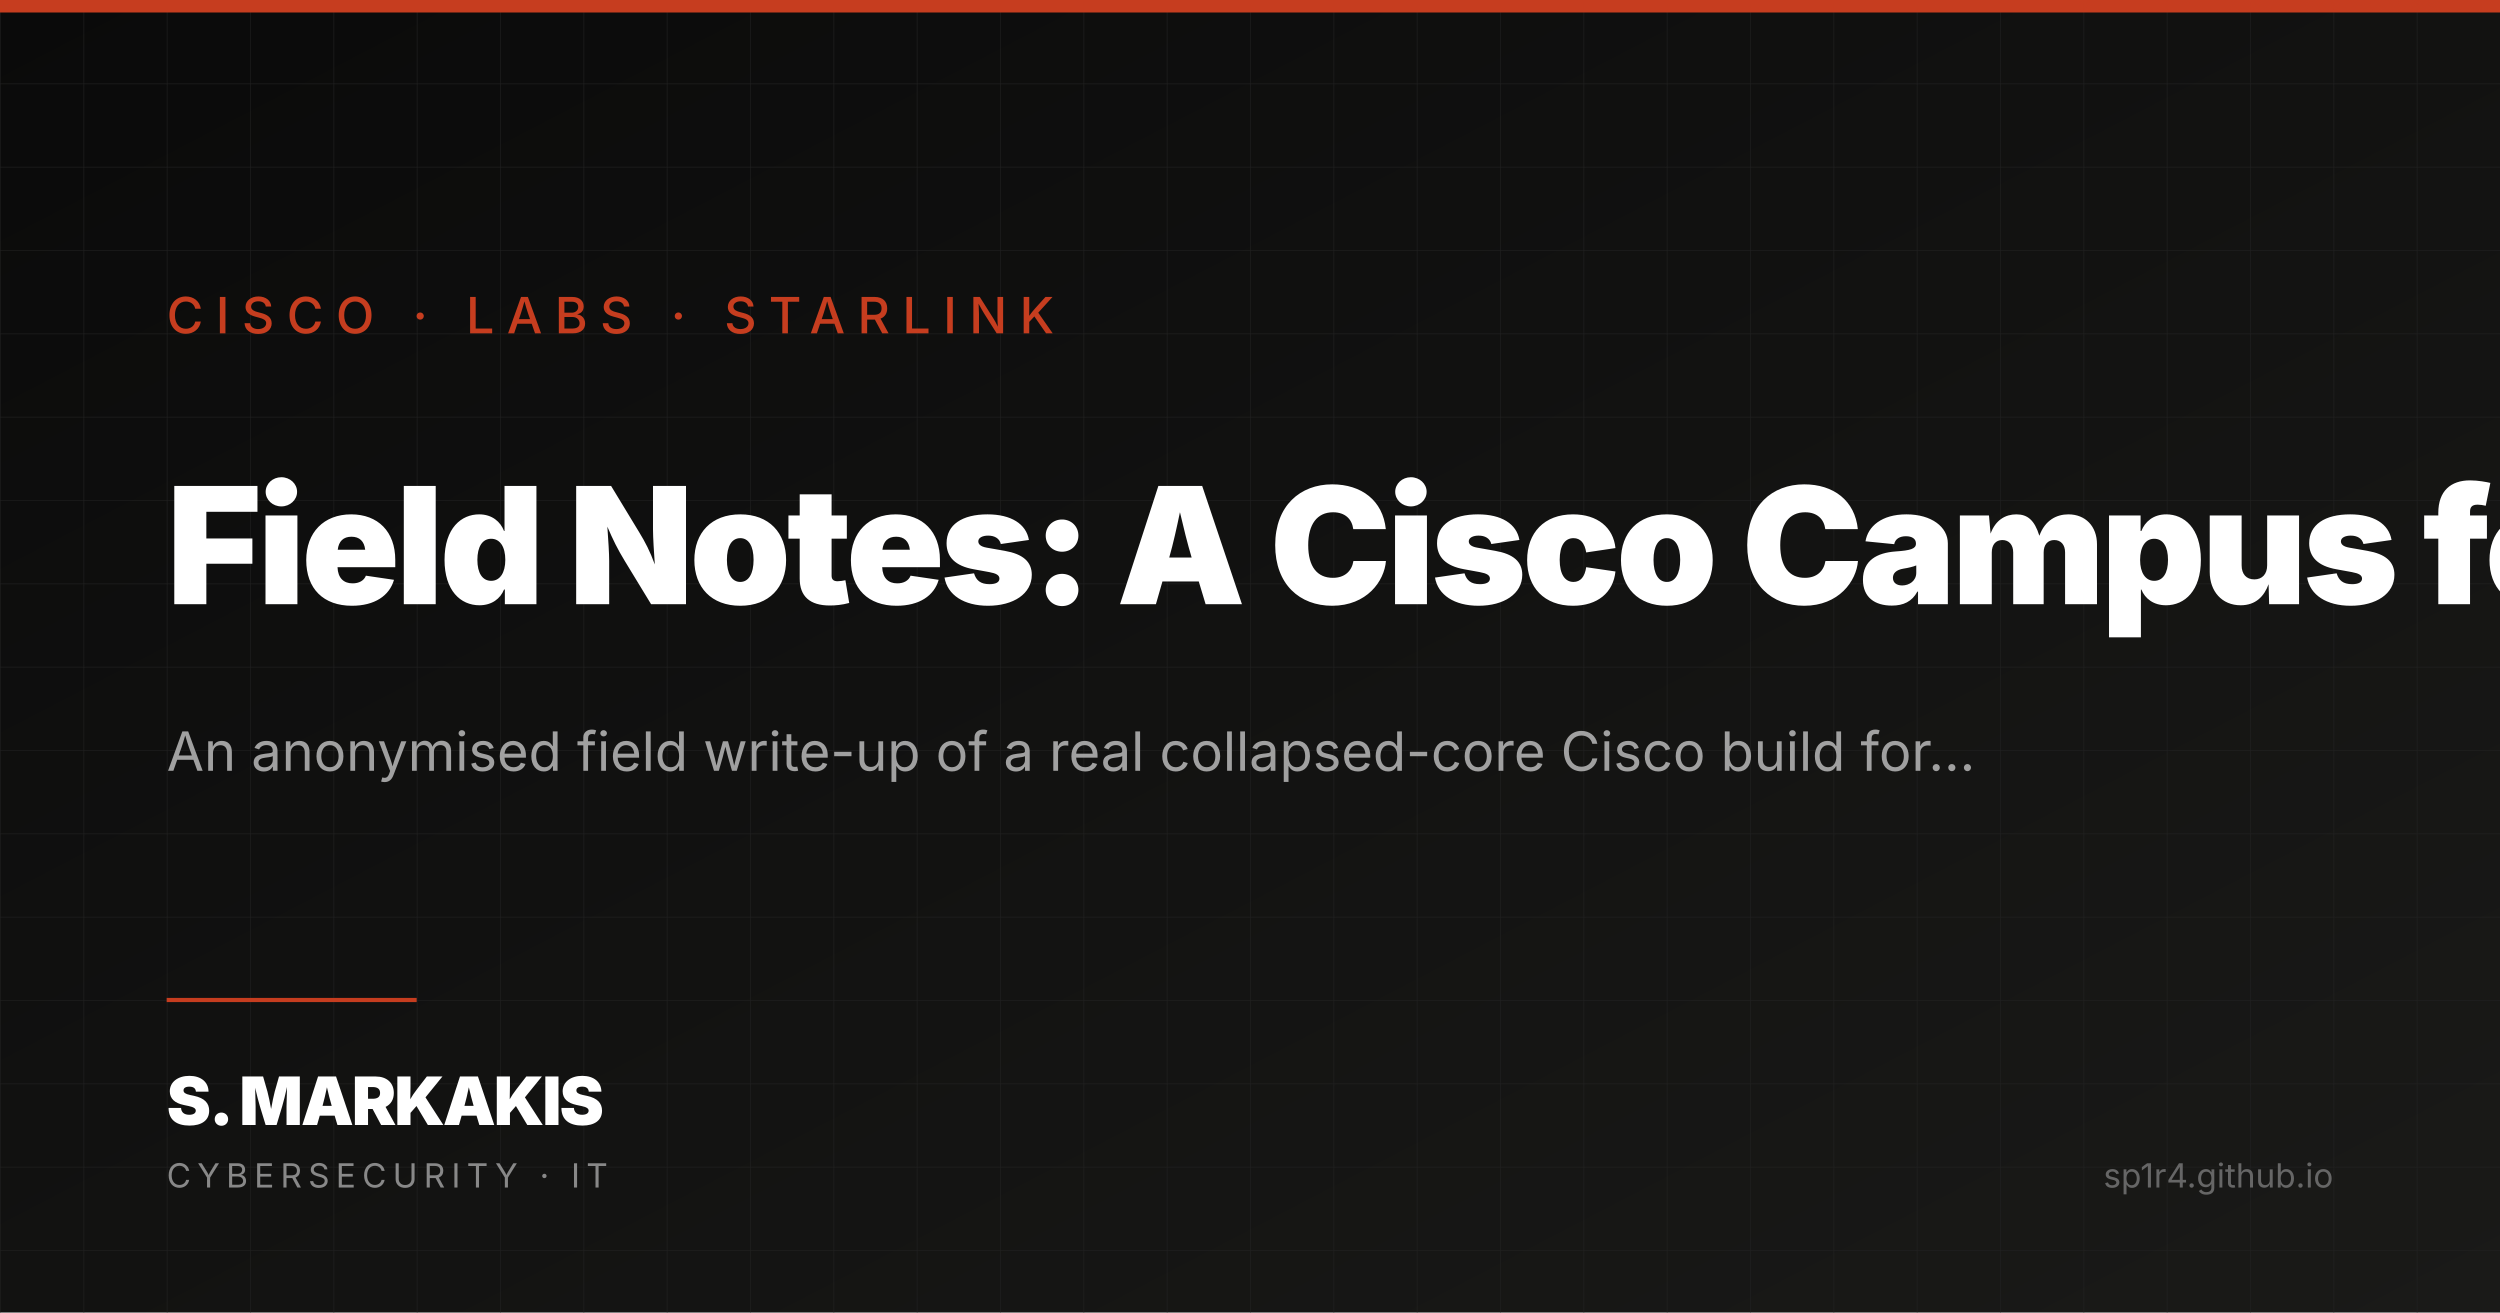
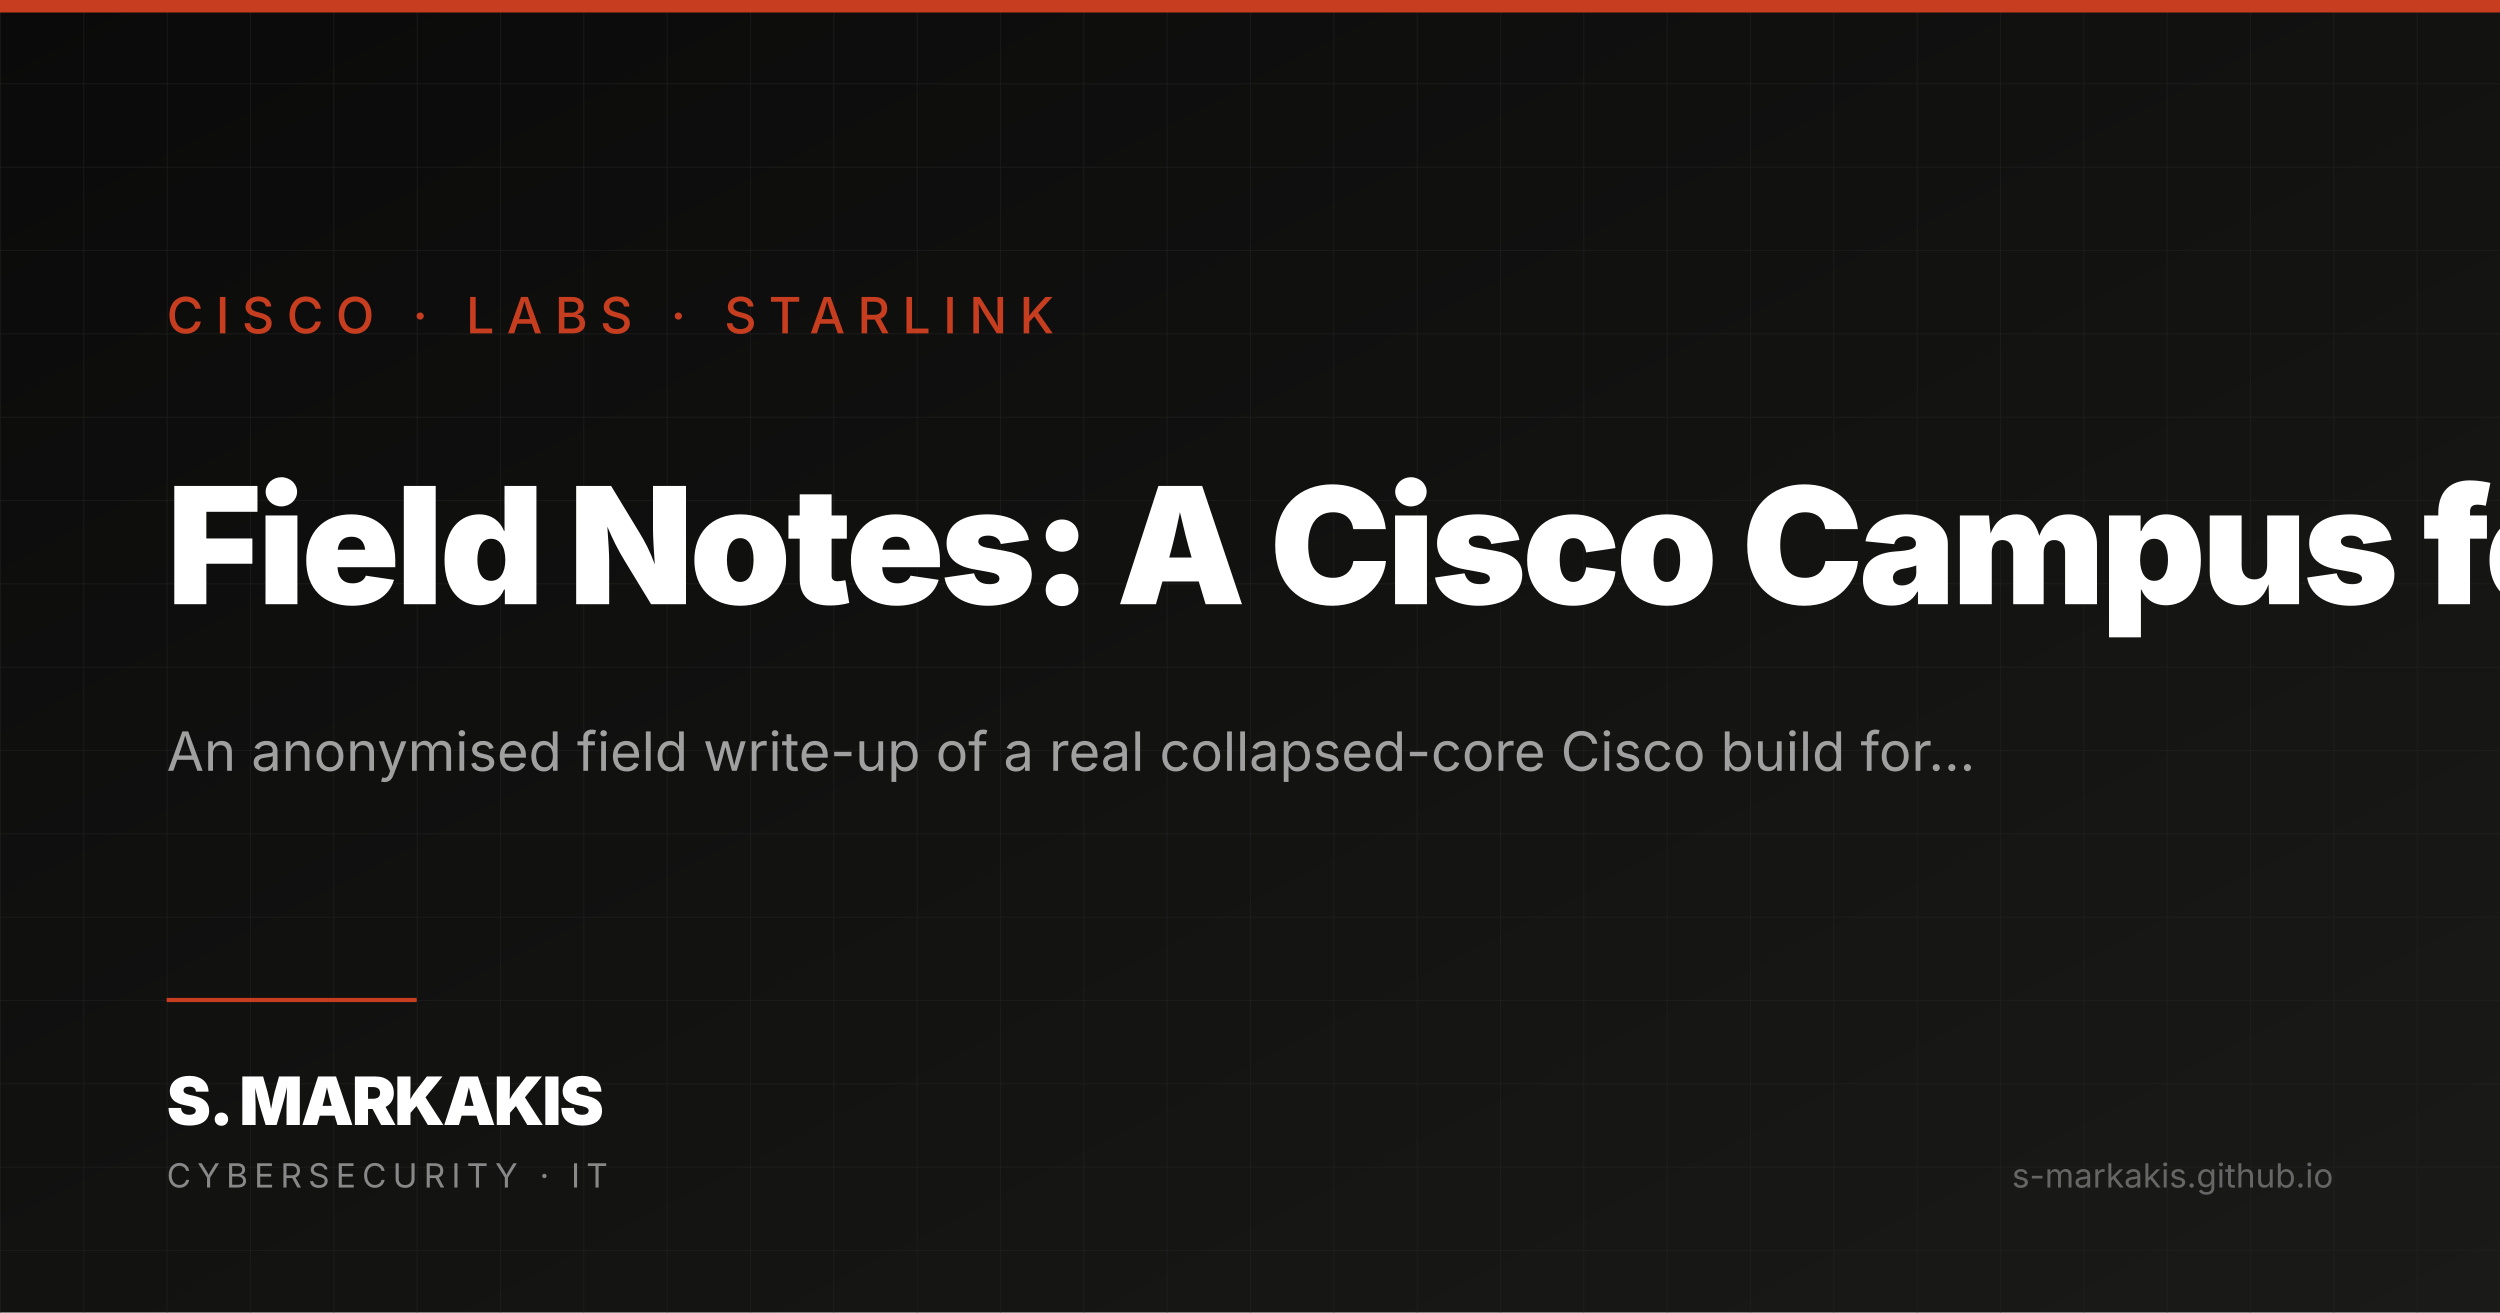
<svg xmlns="http://www.w3.org/2000/svg" viewBox="0 0 1200 630" width="1200" height="630">
  <defs>
    <linearGradient id="bg" x1="0" y1="0" x2="1" y2="1">
      <stop offset="0%" stop-color="#0a0a0a" />
      <stop offset="100%" stop-color="#1a1a18" />
    </linearGradient>
    <pattern id="grid" width="40" height="40" patternUnits="userSpaceOnUse">
      <path d="M 40 0 L 0 0 0 40" fill="none" stroke="#222" stroke-width="0.5" />
    </pattern>
  </defs>
  <rect width="1200" height="630" fill="url(#bg)" />
  <rect width="1200" height="630" fill="url(#grid)" />
  <rect x="0" y="0" width="1200" height="6" fill="#c63d1f" />
  <text x="80" y="160" font-family="Inter, Helvetica, Arial, sans-serif" font-size="24" font-weight="500" fill="#c63d1f" letter-spacing="6">CISCO · LABS · STARLINK</text>
  <text x="80" y="290" font-family="Inter, Helvetica, Arial, sans-serif" font-size="78" font-weight="900" fill="#ffffff" letter-spacing="-2">Field Notes: A Cisco Campus for…</text>
  <text x="80" y="370" font-family="Inter, Helvetica, Arial, sans-serif" font-size="26" font-weight="400" fill="#a0a0a0">An anonymised field write-up of a real collapsed-core Cisco build for…</text>
  <line x1="80" y1="480" x2="200" y2="480" stroke="#c63d1f" stroke-width="2" />
  <text x="80" y="540" font-family="Inter, Helvetica, Arial, sans-serif" font-size="32" font-weight="900" fill="#ffffff" letter-spacing="-1">S. MARKAKIS</text>
  <text x="80" y="570" font-family="Inter, Helvetica, Arial, sans-serif" font-size="16" font-weight="400" fill="#888" letter-spacing="3">CYBERSECURITY · IT</text>
-   <text x="1120" y="570" font-family="Inter, Helvetica, Arial, sans-serif" font-size="16" font-weight="400" fill="#666" text-anchor="end">sp1r4.github.io</text>
+   <text x="1120" y="570" font-family="Inter, Helvetica, Arial, sans-serif" font-size="16" font-weight="400" fill="#666" text-anchor="end">s-markakis.github.io</text>
</svg>
